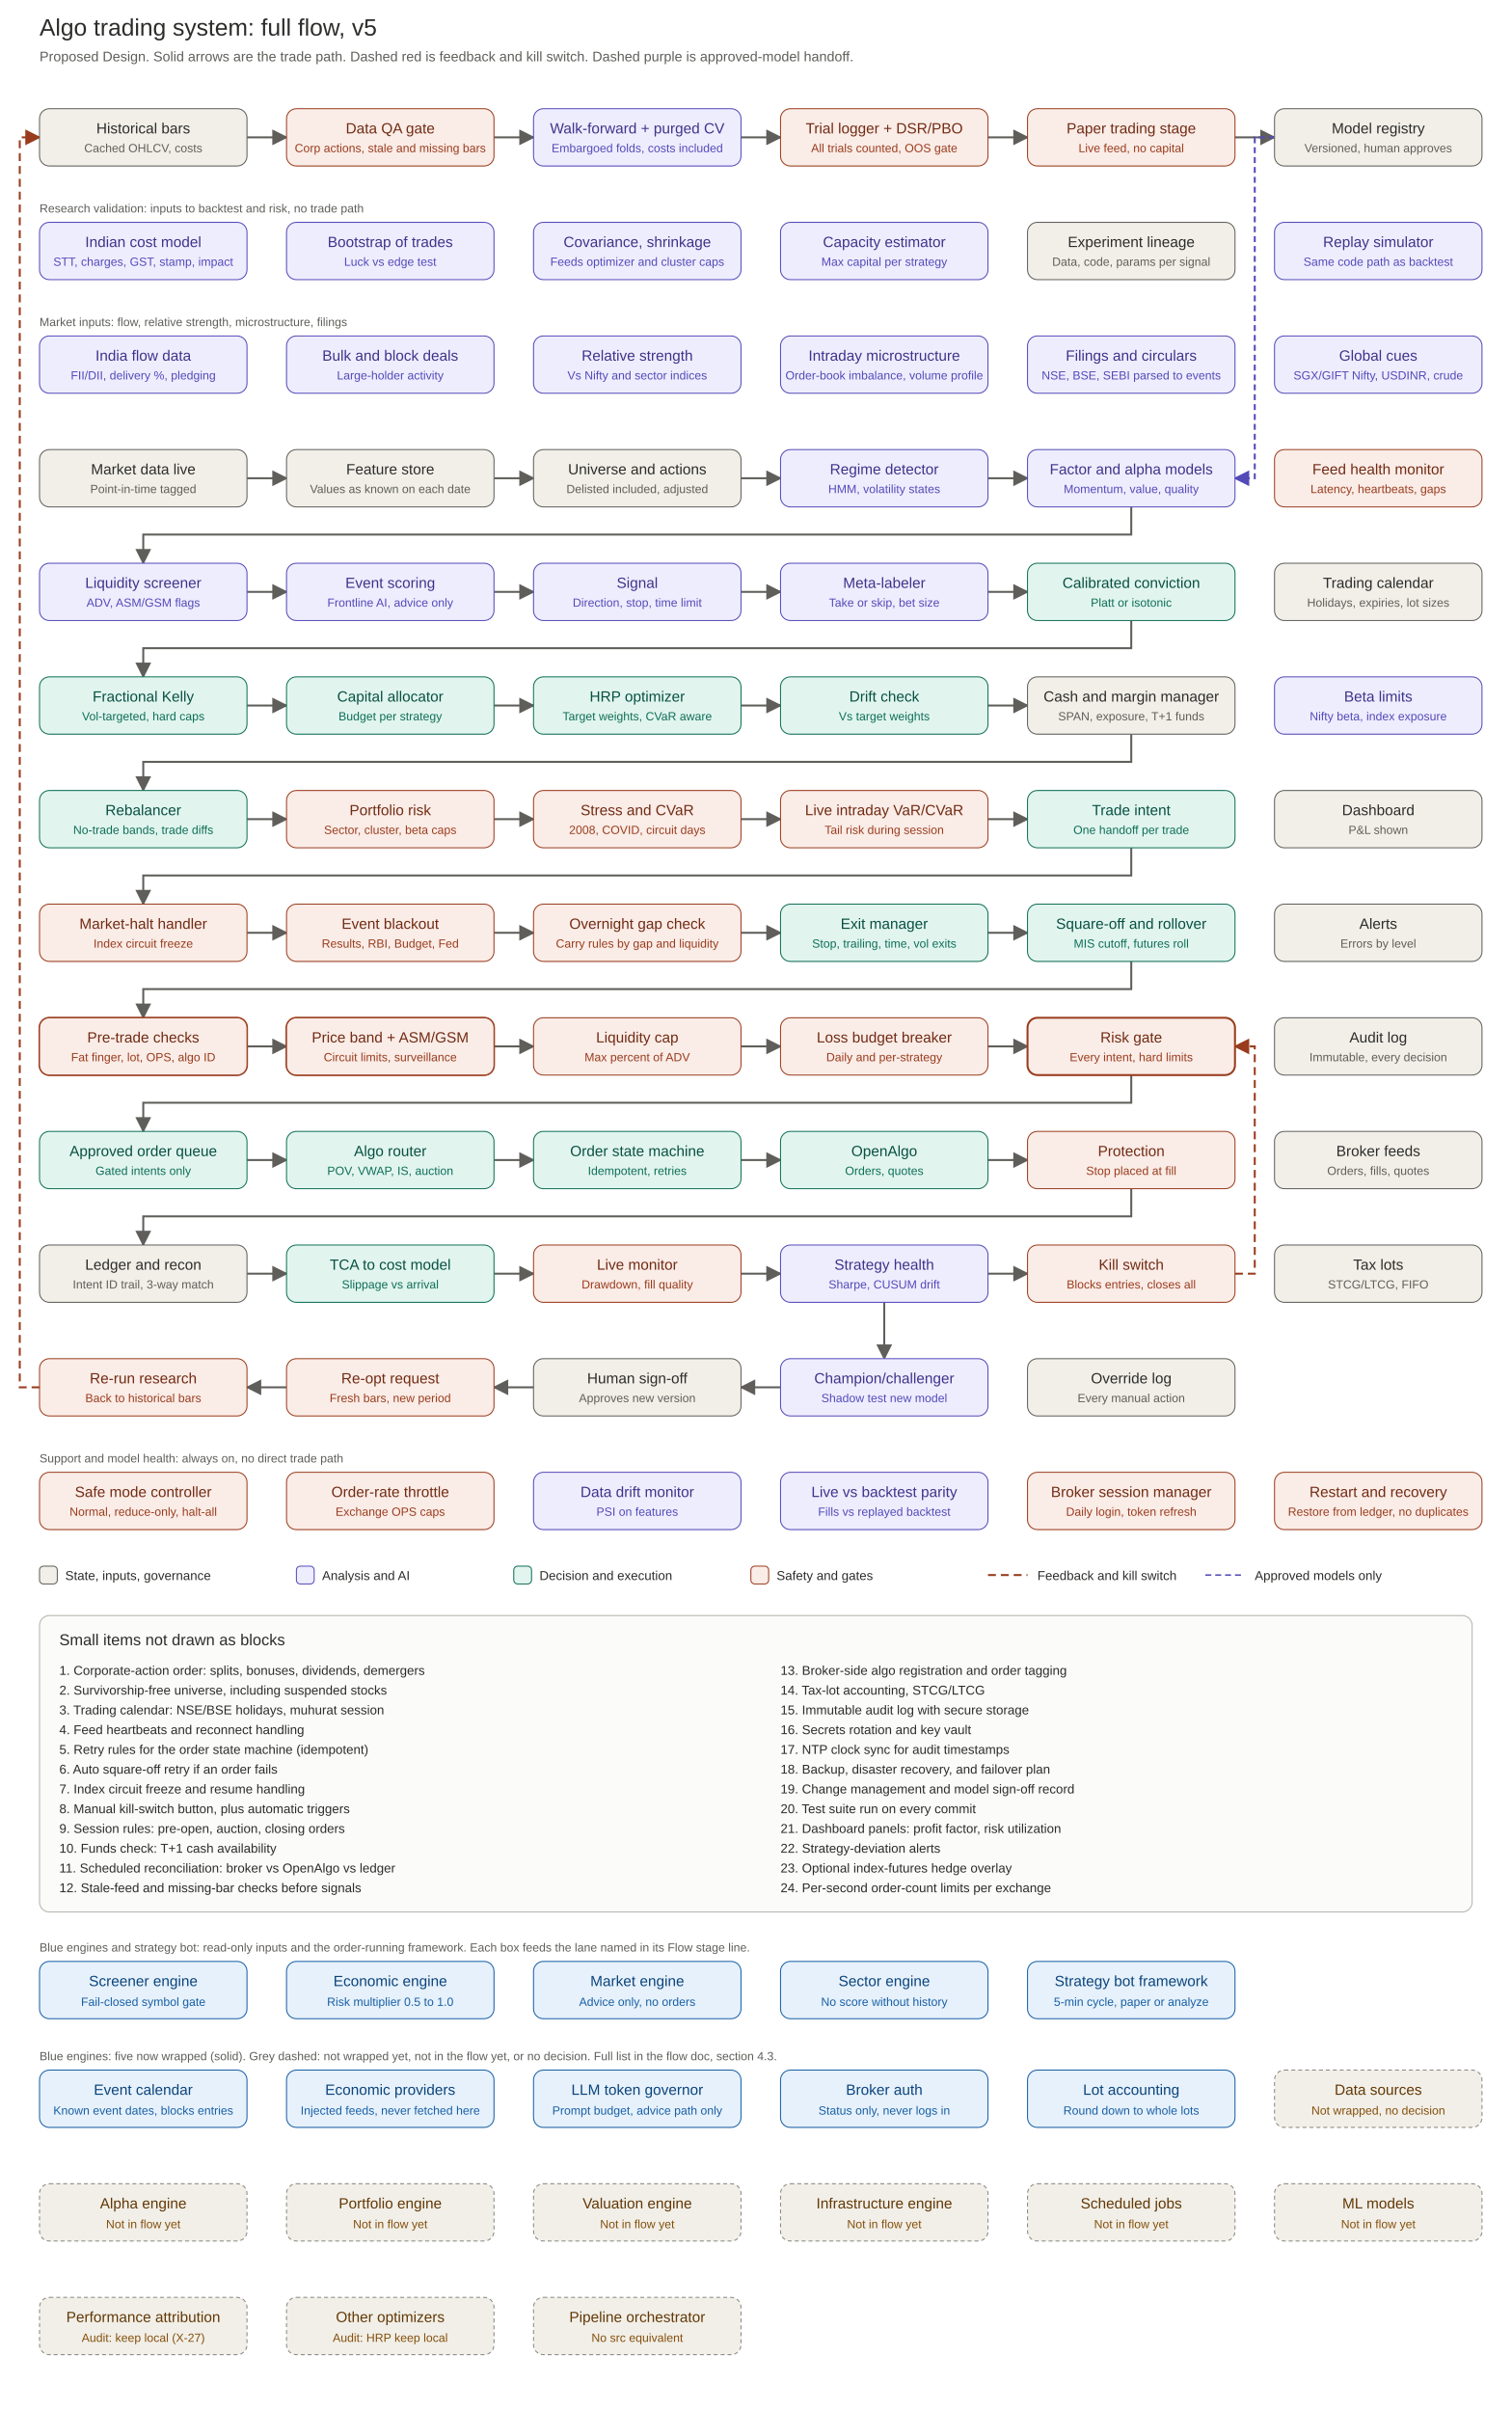
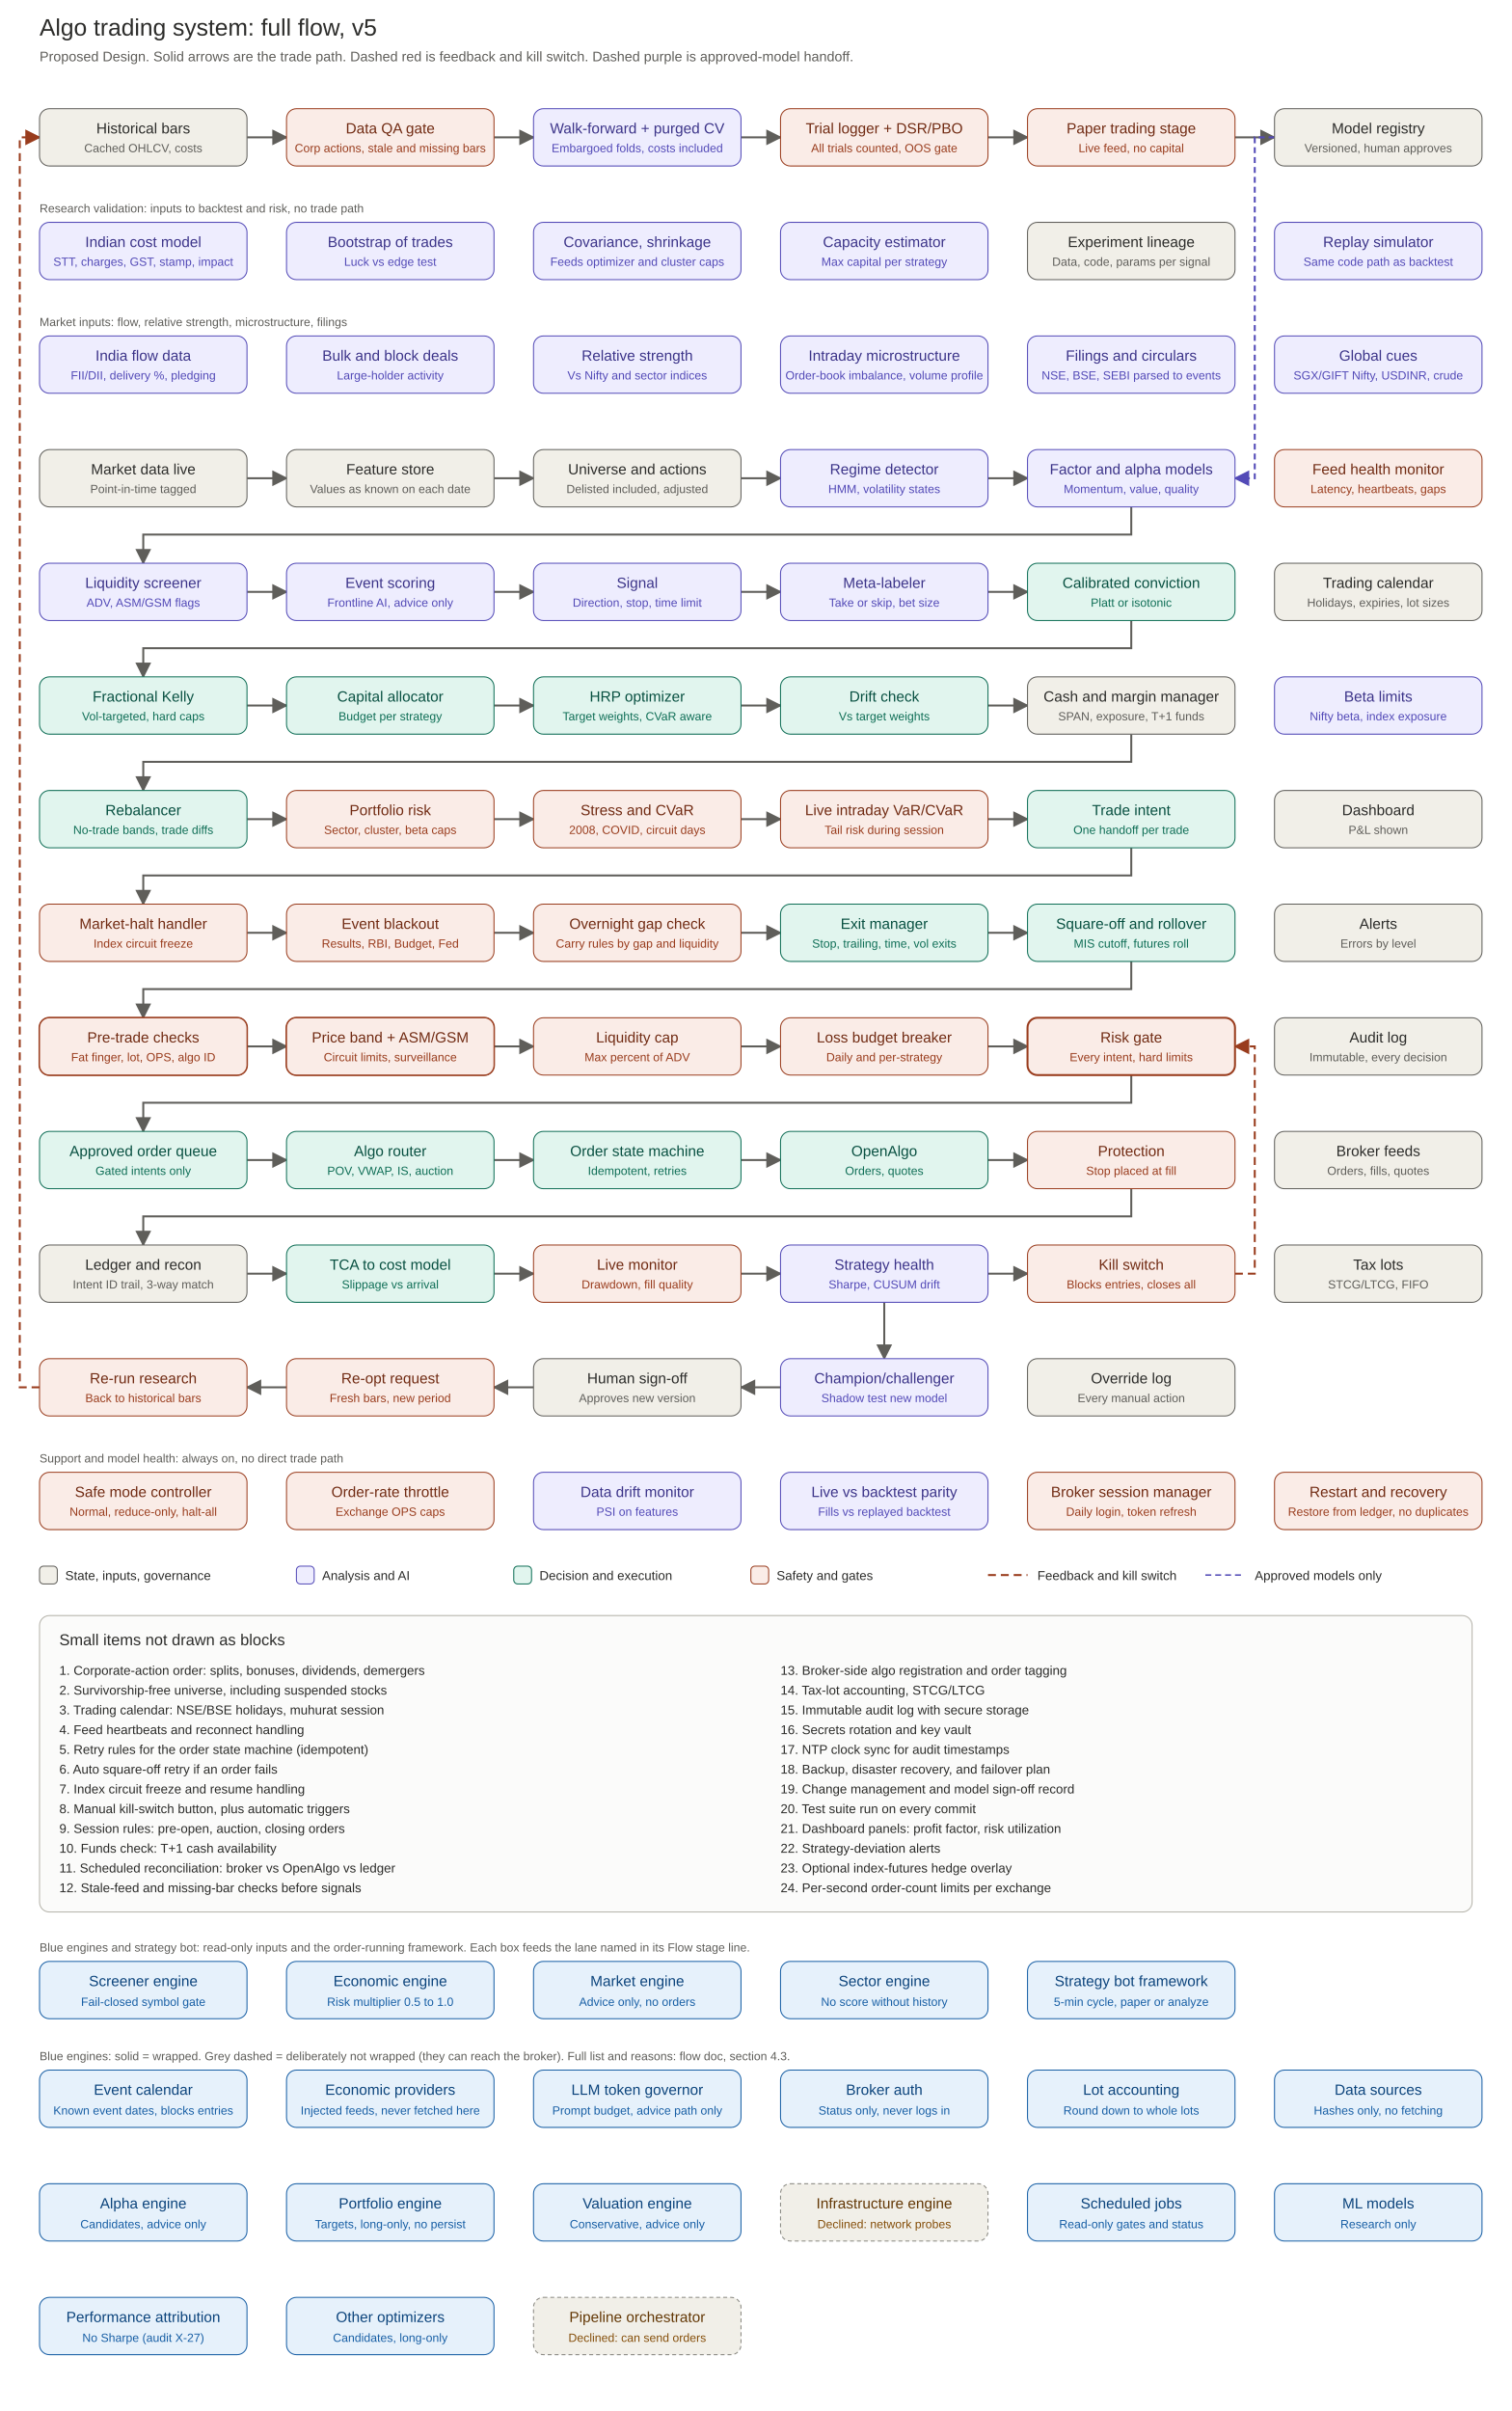
<svg xmlns="http://www.w3.org/2000/svg" viewBox="0 0 1530 2440" font-family="Arial, Helvetica, sans-serif">
  <defs>
    <marker id="arr" viewBox="0 0 10 10" refX="9" refY="5" markerWidth="8" markerHeight="8" orient="auto-start-reverse">
      <path d="M0,0 L10,5 L0,10 z" fill="#5f5e5a" />
    </marker>
    <marker id="arrRed" viewBox="0 0 10 10" refX="9" refY="5" markerWidth="8" markerHeight="8" orient="auto-start-reverse">
      <path d="M0,0 L10,5 L0,10 z" fill="#993c1d" />
    </marker>
    <marker id="arrPurple" viewBox="0 0 10 10" refX="9" refY="5" markerWidth="8" markerHeight="8" orient="auto-start-reverse">
      <path d="M0,0 L10,5 L0,10 z" fill="#534ab7" />
    </marker>
  </defs>
  <text x="40" y="36" font-size="24" fill="#2c2c2a">Algo trading system: full flow, v5</text>
  <text x="40" y="62" font-size="14" fill="#5f5e5a">Proposed Design. Solid arrows are the trade path. Dashed red is feedback and kill switch. Dashed purple is approved-model handoff.</text>
  <text x="40" y="215" font-size="12" fill="#5f5e5a">Research validation: inputs to backtest and risk, no trade path</text>
  <text x="40" y="330" font-size="12" fill="#5f5e5a">Market inputs: flow, relative strength, microstructure, filings</text>
  <text x="40" y="1480" font-size="12" fill="#5f5e5a">Support and model health: always on, no direct trade path</text>
  <path d="M250 139 H290" fill="none" stroke="#5f5e5a" stroke-width="2" marker-end="url(#arr)" />
  <path d="M500 139 H540" fill="none" stroke="#5f5e5a" stroke-width="2" marker-end="url(#arr)" />
  <path d="M750 139 H790" fill="none" stroke="#5f5e5a" stroke-width="2" marker-end="url(#arr)" />
  <path d="M1000 139 H1040" fill="none" stroke="#5f5e5a" stroke-width="2" marker-end="url(#arr)" />
  <path d="M250 484 H290" fill="none" stroke="#5f5e5a" stroke-width="2" marker-end="url(#arr)" />
  <path d="M500 484 H540" fill="none" stroke="#5f5e5a" stroke-width="2" marker-end="url(#arr)" />
  <path d="M750 484 H790" fill="none" stroke="#5f5e5a" stroke-width="2" marker-end="url(#arr)" />
  <path d="M1000 484 H1040" fill="none" stroke="#5f5e5a" stroke-width="2" marker-end="url(#arr)" />
  <path d="M250 599 H290" fill="none" stroke="#5f5e5a" stroke-width="2" marker-end="url(#arr)" />
  <path d="M500 599 H540" fill="none" stroke="#5f5e5a" stroke-width="2" marker-end="url(#arr)" />
  <path d="M750 599 H790" fill="none" stroke="#5f5e5a" stroke-width="2" marker-end="url(#arr)" />
  <path d="M1000 599 H1040" fill="none" stroke="#5f5e5a" stroke-width="2" marker-end="url(#arr)" />
  <path d="M250 714 H290" fill="none" stroke="#5f5e5a" stroke-width="2" marker-end="url(#arr)" />
  <path d="M500 714 H540" fill="none" stroke="#5f5e5a" stroke-width="2" marker-end="url(#arr)" />
  <path d="M750 714 H790" fill="none" stroke="#5f5e5a" stroke-width="2" marker-end="url(#arr)" />
  <path d="M1000 714 H1040" fill="none" stroke="#5f5e5a" stroke-width="2" marker-end="url(#arr)" />
  <path d="M250 829 H290" fill="none" stroke="#5f5e5a" stroke-width="2" marker-end="url(#arr)" />
  <path d="M500 829 H540" fill="none" stroke="#5f5e5a" stroke-width="2" marker-end="url(#arr)" />
  <path d="M750 829 H790" fill="none" stroke="#5f5e5a" stroke-width="2" marker-end="url(#arr)" />
  <path d="M1000 829 H1040" fill="none" stroke="#5f5e5a" stroke-width="2" marker-end="url(#arr)" />
  <path d="M250 944 H290" fill="none" stroke="#5f5e5a" stroke-width="2" marker-end="url(#arr)" />
  <path d="M500 944 H540" fill="none" stroke="#5f5e5a" stroke-width="2" marker-end="url(#arr)" />
  <path d="M750 944 H790" fill="none" stroke="#5f5e5a" stroke-width="2" marker-end="url(#arr)" />
  <path d="M1000 944 H1040" fill="none" stroke="#5f5e5a" stroke-width="2" marker-end="url(#arr)" />
  <path d="M250 1059 H290" fill="none" stroke="#5f5e5a" stroke-width="2" marker-end="url(#arr)" />
  <path d="M500 1059 H540" fill="none" stroke="#5f5e5a" stroke-width="2" marker-end="url(#arr)" />
  <path d="M750 1059 H790" fill="none" stroke="#5f5e5a" stroke-width="2" marker-end="url(#arr)" />
  <path d="M1000 1059 H1040" fill="none" stroke="#5f5e5a" stroke-width="2" marker-end="url(#arr)" />
  <path d="M250 1174 H290" fill="none" stroke="#5f5e5a" stroke-width="2" marker-end="url(#arr)" />
  <path d="M500 1174 H540" fill="none" stroke="#5f5e5a" stroke-width="2" marker-end="url(#arr)" />
  <path d="M750 1174 H790" fill="none" stroke="#5f5e5a" stroke-width="2" marker-end="url(#arr)" />
  <path d="M1000 1174 H1040" fill="none" stroke="#5f5e5a" stroke-width="2" marker-end="url(#arr)" />
  <path d="M250 1289 H290" fill="none" stroke="#5f5e5a" stroke-width="2" marker-end="url(#arr)" />
  <path d="M500 1289 H540" fill="none" stroke="#5f5e5a" stroke-width="2" marker-end="url(#arr)" />
  <path d="M750 1289 H790" fill="none" stroke="#5f5e5a" stroke-width="2" marker-end="url(#arr)" />
  <path d="M1000 1289 H1040" fill="none" stroke="#5f5e5a" stroke-width="2" marker-end="url(#arr)" />
  <path d="M290 1404 H250" fill="none" stroke="#5f5e5a" stroke-width="2" marker-end="url(#arr)" />
  <path d="M540 1404 H500" fill="none" stroke="#5f5e5a" stroke-width="2" marker-end="url(#arr)" />
  <path d="M790 1404 H750" fill="none" stroke="#5f5e5a" stroke-width="2" marker-end="url(#arr)" />
  <path d="M1145 513 V541 H145 V570" fill="none" stroke="#5f5e5a" stroke-width="2" marker-end="url(#arr)" />
  <path d="M1145 628 V656 H145 V685" fill="none" stroke="#5f5e5a" stroke-width="2" marker-end="url(#arr)" />
  <path d="M1145 743 V771 H145 V800" fill="none" stroke="#5f5e5a" stroke-width="2" marker-end="url(#arr)" />
  <path d="M1145 858 V886 H145 V915" fill="none" stroke="#5f5e5a" stroke-width="2" marker-end="url(#arr)" />
  <path d="M1145 973 V1001 H145 V1030" fill="none" stroke="#5f5e5a" stroke-width="2" marker-end="url(#arr)" />
  <path d="M1145 1088 V1116 H145 V1145" fill="none" stroke="#5f5e5a" stroke-width="2" marker-end="url(#arr)" />
  <path d="M1145 1203 V1231 H145 V1260" fill="none" stroke="#5f5e5a" stroke-width="2" marker-end="url(#arr)" />
  <path d="M1250 139 H1290" fill="none" stroke="#5f5e5a" stroke-width="2" marker-end="url(#arr)" />
  <path d="M1290 139 H1270 V484 H1250" fill="none" stroke="#534ab7" stroke-width="2" stroke-dasharray="6 4" marker-end="url(#arrPurple)" />
  <path d="M895 1318 V1375" fill="none" stroke="#5f5e5a" stroke-width="2" marker-end="url(#arr)" />
  <path d="M1250 1289 H1270 V1059 H1250" fill="none" stroke="#993c1d" stroke-width="2" stroke-dasharray="8 5" marker-end="url(#arrRed)" />
  <path d="M40 1404 H20 V139 H40" fill="none" stroke="#993c1d" stroke-width="2" stroke-dasharray="8 5" marker-end="url(#arrRed)" />
  <rect x="40" y="110" width="210" height="58" rx="10" fill="#f1efe8" stroke="#5f5e5a" stroke-width="1" />
  <text x="145" y="135" text-anchor="middle" font-size="15" fill="#2c2c2a">Historical bars</text>
  <text x="145" y="154" text-anchor="middle" font-size="12" fill="#5f5e5a">Cached OHLCV, costs</text>
  <rect x="290" y="110" width="210" height="58" rx="10" fill="#faece7" stroke="#993c1d" stroke-width="1" />
  <text x="395" y="135" text-anchor="middle" font-size="15" fill="#712b13">Data QA gate</text>
  <text x="395" y="154" text-anchor="middle" font-size="12" fill="#993c1d">Corp actions, stale and missing bars</text>
  <rect x="540" y="110" width="210" height="58" rx="10" fill="#eeedfe" stroke="#534ab7" stroke-width="1" />
  <text x="645" y="135" text-anchor="middle" font-size="15" fill="#3c3489">Walk-forward + purged CV</text>
  <text x="645" y="154" text-anchor="middle" font-size="12" fill="#534ab7">Embargoed folds, costs included</text>
  <rect x="790" y="110" width="210" height="58" rx="10" fill="#faece7" stroke="#993c1d" stroke-width="1" />
  <text x="895" y="135" text-anchor="middle" font-size="15" fill="#712b13">Trial logger + DSR/PBO</text>
  <text x="895" y="154" text-anchor="middle" font-size="12" fill="#993c1d">All trials counted, OOS gate</text>
  <rect x="1040" y="110" width="210" height="58" rx="10" fill="#faece7" stroke="#993c1d" stroke-width="1" />
  <text x="1145" y="135" text-anchor="middle" font-size="15" fill="#712b13">Paper trading stage</text>
  <text x="1145" y="154" text-anchor="middle" font-size="12" fill="#993c1d">Live feed, no capital</text>
  <rect x="40" y="225" width="210" height="58" rx="10" fill="#eeedfe" stroke="#534ab7" stroke-width="1" />
  <text x="145" y="250" text-anchor="middle" font-size="15" fill="#3c3489">Indian cost model</text>
  <text x="145" y="269" text-anchor="middle" font-size="12" fill="#534ab7">STT, charges, GST, stamp, impact</text>
  <rect x="290" y="225" width="210" height="58" rx="10" fill="#eeedfe" stroke="#534ab7" stroke-width="1" />
  <text x="395" y="250" text-anchor="middle" font-size="15" fill="#3c3489">Bootstrap of trades</text>
  <text x="395" y="269" text-anchor="middle" font-size="12" fill="#534ab7">Luck vs edge test</text>
  <rect x="540" y="225" width="210" height="58" rx="10" fill="#eeedfe" stroke="#534ab7" stroke-width="1" />
  <text x="645" y="250" text-anchor="middle" font-size="15" fill="#3c3489">Covariance, shrinkage</text>
  <text x="645" y="269" text-anchor="middle" font-size="12" fill="#534ab7">Feeds optimizer and cluster caps</text>
  <rect x="790" y="225" width="210" height="58" rx="10" fill="#eeedfe" stroke="#534ab7" stroke-width="1" />
  <text x="895" y="250" text-anchor="middle" font-size="15" fill="#3c3489">Capacity estimator</text>
  <text x="895" y="269" text-anchor="middle" font-size="12" fill="#534ab7">Max capital per strategy</text>
  <rect x="1040" y="225" width="210" height="58" rx="10" fill="#f1efe8" stroke="#5f5e5a" stroke-width="1" />
  <text x="1145" y="250" text-anchor="middle" font-size="15" fill="#2c2c2a">Experiment lineage</text>
  <text x="1145" y="269" text-anchor="middle" font-size="12" fill="#5f5e5a">Data, code, params per signal</text>
  <rect x="40" y="340" width="210" height="58" rx="10" fill="#eeedfe" stroke="#534ab7" stroke-width="1" />
  <text x="145" y="365" text-anchor="middle" font-size="15" fill="#3c3489">India flow data</text>
  <text x="145" y="384" text-anchor="middle" font-size="12" fill="#534ab7">FII/DII, delivery %, pledging</text>
  <rect x="290" y="340" width="210" height="58" rx="10" fill="#eeedfe" stroke="#534ab7" stroke-width="1" />
  <text x="395" y="365" text-anchor="middle" font-size="15" fill="#3c3489">Bulk and block deals</text>
  <text x="395" y="384" text-anchor="middle" font-size="12" fill="#534ab7">Large-holder activity</text>
  <rect x="540" y="340" width="210" height="58" rx="10" fill="#eeedfe" stroke="#534ab7" stroke-width="1" />
  <text x="645" y="365" text-anchor="middle" font-size="15" fill="#3c3489">Relative strength</text>
  <text x="645" y="384" text-anchor="middle" font-size="12" fill="#534ab7">Vs Nifty and sector indices</text>
  <rect x="790" y="340" width="210" height="58" rx="10" fill="#eeedfe" stroke="#534ab7" stroke-width="1" />
  <text x="895" y="365" text-anchor="middle" font-size="15" fill="#3c3489">Intraday microstructure</text>
  <text x="895" y="384" text-anchor="middle" font-size="12" fill="#534ab7">Order-book imbalance, volume profile</text>
  <rect x="1040" y="340" width="210" height="58" rx="10" fill="#eeedfe" stroke="#534ab7" stroke-width="1" />
  <text x="1145" y="365" text-anchor="middle" font-size="15" fill="#3c3489">Filings and circulars</text>
  <text x="1145" y="384" text-anchor="middle" font-size="12" fill="#534ab7">NSE, BSE, SEBI parsed to events</text>
  <rect x="40" y="455" width="210" height="58" rx="10" fill="#f1efe8" stroke="#5f5e5a" stroke-width="1" />
  <text x="145" y="480" text-anchor="middle" font-size="15" fill="#2c2c2a">Market data live</text>
  <text x="145" y="499" text-anchor="middle" font-size="12" fill="#5f5e5a">Point-in-time tagged</text>
  <rect x="290" y="455" width="210" height="58" rx="10" fill="#f1efe8" stroke="#5f5e5a" stroke-width="1" />
  <text x="395" y="480" text-anchor="middle" font-size="15" fill="#2c2c2a">Feature store</text>
  <text x="395" y="499" text-anchor="middle" font-size="12" fill="#5f5e5a">Values as known on each date</text>
  <rect x="540" y="455" width="210" height="58" rx="10" fill="#f1efe8" stroke="#5f5e5a" stroke-width="1" />
  <text x="645" y="480" text-anchor="middle" font-size="15" fill="#2c2c2a">Universe and actions</text>
  <text x="645" y="499" text-anchor="middle" font-size="12" fill="#5f5e5a">Delisted included, adjusted</text>
  <rect x="790" y="455" width="210" height="58" rx="10" fill="#eeedfe" stroke="#534ab7" stroke-width="1" />
  <text x="895" y="480" text-anchor="middle" font-size="15" fill="#3c3489">Regime detector</text>
  <text x="895" y="499" text-anchor="middle" font-size="12" fill="#534ab7">HMM, volatility states</text>
  <rect x="1040" y="455" width="210" height="58" rx="10" fill="#eeedfe" stroke="#534ab7" stroke-width="1" />
  <text x="1145" y="480" text-anchor="middle" font-size="15" fill="#3c3489">Factor and alpha models</text>
  <text x="1145" y="499" text-anchor="middle" font-size="12" fill="#534ab7">Momentum, value, quality</text>
  <rect x="40" y="570" width="210" height="58" rx="10" fill="#eeedfe" stroke="#534ab7" stroke-width="1" />
  <text x="145" y="595" text-anchor="middle" font-size="15" fill="#3c3489">Liquidity screener</text>
  <text x="145" y="614" text-anchor="middle" font-size="12" fill="#534ab7">ADV, ASM/GSM flags</text>
  <rect x="290" y="570" width="210" height="58" rx="10" fill="#eeedfe" stroke="#534ab7" stroke-width="1" />
  <text x="395" y="595" text-anchor="middle" font-size="15" fill="#3c3489">Event scoring</text>
  <text x="395" y="614" text-anchor="middle" font-size="12" fill="#534ab7">Frontline AI, advice only</text>
  <rect x="540" y="570" width="210" height="58" rx="10" fill="#eeedfe" stroke="#534ab7" stroke-width="1" />
  <text x="645" y="595" text-anchor="middle" font-size="15" fill="#3c3489">Signal</text>
  <text x="645" y="614" text-anchor="middle" font-size="12" fill="#534ab7">Direction, stop, time limit</text>
  <rect x="790" y="570" width="210" height="58" rx="10" fill="#eeedfe" stroke="#534ab7" stroke-width="1" />
  <text x="895" y="595" text-anchor="middle" font-size="15" fill="#3c3489">Meta-labeler</text>
  <text x="895" y="614" text-anchor="middle" font-size="12" fill="#534ab7">Take or skip, bet size</text>
  <rect x="1040" y="570" width="210" height="58" rx="10" fill="#e1f5ee" stroke="#0f6e56" stroke-width="1" />
  <text x="1145" y="595" text-anchor="middle" font-size="15" fill="#085041">Calibrated conviction</text>
  <text x="1145" y="614" text-anchor="middle" font-size="12" fill="#0f6e56">Platt or isotonic</text>
  <rect x="40" y="685" width="210" height="58" rx="10" fill="#e1f5ee" stroke="#0f6e56" stroke-width="1" />
  <text x="145" y="710" text-anchor="middle" font-size="15" fill="#085041">Fractional Kelly</text>
  <text x="145" y="729" text-anchor="middle" font-size="12" fill="#0f6e56">Vol-targeted, hard caps</text>
  <rect x="290" y="685" width="210" height="58" rx="10" fill="#e1f5ee" stroke="#0f6e56" stroke-width="1" />
  <text x="395" y="710" text-anchor="middle" font-size="15" fill="#085041">Capital allocator</text>
  <text x="395" y="729" text-anchor="middle" font-size="12" fill="#0f6e56">Budget per strategy</text>
  <rect x="540" y="685" width="210" height="58" rx="10" fill="#e1f5ee" stroke="#0f6e56" stroke-width="1" />
  <text x="645" y="710" text-anchor="middle" font-size="15" fill="#085041">HRP optimizer</text>
  <text x="645" y="729" text-anchor="middle" font-size="12" fill="#0f6e56">Target weights, CVaR aware</text>
  <rect x="790" y="685" width="210" height="58" rx="10" fill="#e1f5ee" stroke="#0f6e56" stroke-width="1" />
  <text x="895" y="710" text-anchor="middle" font-size="15" fill="#085041">Drift check</text>
  <text x="895" y="729" text-anchor="middle" font-size="12" fill="#0f6e56">Vs target weights</text>
  <rect x="1040" y="685" width="210" height="58" rx="10" fill="#f1efe8" stroke="#5f5e5a" stroke-width="1" />
  <text x="1145" y="710" text-anchor="middle" font-size="15" fill="#2c2c2a">Cash and margin manager</text>
  <text x="1145" y="729" text-anchor="middle" font-size="12" fill="#5f5e5a">SPAN, exposure, T+1 funds</text>
  <rect x="40" y="800" width="210" height="58" rx="10" fill="#e1f5ee" stroke="#0f6e56" stroke-width="1" />
  <text x="145" y="825" text-anchor="middle" font-size="15" fill="#085041">Rebalancer</text>
  <text x="145" y="844" text-anchor="middle" font-size="12" fill="#0f6e56">No-trade bands, trade diffs</text>
  <rect x="290" y="800" width="210" height="58" rx="10" fill="#faece7" stroke="#993c1d" stroke-width="1" />
  <text x="395" y="825" text-anchor="middle" font-size="15" fill="#712b13">Portfolio risk</text>
  <text x="395" y="844" text-anchor="middle" font-size="12" fill="#993c1d">Sector, cluster, beta caps</text>
  <rect x="540" y="800" width="210" height="58" rx="10" fill="#faece7" stroke="#993c1d" stroke-width="1" />
  <text x="645" y="825" text-anchor="middle" font-size="15" fill="#712b13">Stress and CVaR</text>
  <text x="645" y="844" text-anchor="middle" font-size="12" fill="#993c1d">2008, COVID, circuit days</text>
  <rect x="790" y="800" width="210" height="58" rx="10" fill="#faece7" stroke="#993c1d" stroke-width="1" />
  <text x="895" y="825" text-anchor="middle" font-size="15" fill="#712b13">Live intraday VaR/CVaR</text>
  <text x="895" y="844" text-anchor="middle" font-size="12" fill="#993c1d">Tail risk during session</text>
  <rect x="1040" y="800" width="210" height="58" rx="10" fill="#e1f5ee" stroke="#0f6e56" stroke-width="1" />
  <text x="1145" y="825" text-anchor="middle" font-size="15" fill="#085041">Trade intent</text>
  <text x="1145" y="844" text-anchor="middle" font-size="12" fill="#0f6e56">One handoff per trade</text>
  <rect x="40" y="915" width="210" height="58" rx="10" fill="#faece7" stroke="#993c1d" stroke-width="1" />
  <text x="145" y="940" text-anchor="middle" font-size="15" fill="#712b13">Market-halt handler</text>
  <text x="145" y="959" text-anchor="middle" font-size="12" fill="#993c1d">Index circuit freeze</text>
  <rect x="290" y="915" width="210" height="58" rx="10" fill="#faece7" stroke="#993c1d" stroke-width="1" />
  <text x="395" y="940" text-anchor="middle" font-size="15" fill="#712b13">Event blackout</text>
  <text x="395" y="959" text-anchor="middle" font-size="12" fill="#993c1d">Results, RBI, Budget, Fed</text>
  <rect x="540" y="915" width="210" height="58" rx="10" fill="#faece7" stroke="#993c1d" stroke-width="1" />
  <text x="645" y="940" text-anchor="middle" font-size="15" fill="#712b13">Overnight gap check</text>
  <text x="645" y="959" text-anchor="middle" font-size="12" fill="#993c1d">Carry rules by gap and liquidity</text>
  <rect x="790" y="915" width="210" height="58" rx="10" fill="#e1f5ee" stroke="#0f6e56" stroke-width="1" />
  <text x="895" y="940" text-anchor="middle" font-size="15" fill="#085041">Exit manager</text>
  <text x="895" y="959" text-anchor="middle" font-size="12" fill="#0f6e56">Stop, trailing, time, vol exits</text>
  <rect x="1040" y="915" width="210" height="58" rx="10" fill="#e1f5ee" stroke="#0f6e56" stroke-width="1" />
  <text x="1145" y="940" text-anchor="middle" font-size="15" fill="#085041">Square-off and rollover</text>
  <text x="1145" y="959" text-anchor="middle" font-size="12" fill="#0f6e56">MIS cutoff, futures roll</text>
  <rect x="40" y="1030" width="210" height="58" rx="10" fill="#faece7" stroke="#993c1d" stroke-width="2" />
  <text x="145" y="1055" text-anchor="middle" font-size="15" fill="#712b13">Pre-gate safety</text>
  <text x="145" y="1074" text-anchor="middle" font-size="12" fill="#993c1d">Calendar, handoff, stress/VaR</text>
  <rect x="290" y="1030" width="210" height="58" rx="10" fill="#faece7" stroke="#993c1d" stroke-width="2" />
  <text x="395" y="1055" text-anchor="middle" font-size="15" fill="#712b13">Compliance gate</text>
  <text x="395" y="1074" text-anchor="middle" font-size="12" fill="#993c1d">Audit store, NTP clock</text>
  <rect x="40" y="1030" width="210" height="58" rx="10" fill="#faece7" stroke="#993c1d" stroke-width="1" />
  <text x="145" y="1055" text-anchor="middle" font-size="15" fill="#712b13">Pre-trade checks</text>
  <text x="145" y="1074" text-anchor="middle" font-size="12" fill="#993c1d">Fat finger, lot, OPS, algo ID</text>
  <rect x="290" y="1030" width="210" height="58" rx="10" fill="#faece7" stroke="#993c1d" stroke-width="1" />
  <text x="395" y="1055" text-anchor="middle" font-size="15" fill="#712b13">Price band + ASM/GSM</text>
  <text x="395" y="1074" text-anchor="middle" font-size="12" fill="#993c1d">Circuit limits, surveillance</text>
  <rect x="540" y="1030" width="210" height="58" rx="10" fill="#faece7" stroke="#993c1d" stroke-width="1" />
  <text x="645" y="1055" text-anchor="middle" font-size="15" fill="#712b13">Liquidity cap</text>
  <text x="645" y="1074" text-anchor="middle" font-size="12" fill="#993c1d">Max percent of ADV</text>
  <rect x="790" y="1030" width="210" height="58" rx="10" fill="#faece7" stroke="#993c1d" stroke-width="1" />
  <text x="895" y="1055" text-anchor="middle" font-size="15" fill="#712b13">Loss budget breaker</text>
  <text x="895" y="1074" text-anchor="middle" font-size="12" fill="#993c1d">Daily and per-strategy</text>
  <rect x="1040" y="1030" width="210" height="58" rx="10" fill="#faece7" stroke="#993c1d" stroke-width="2" />
  <text x="1145" y="1055" text-anchor="middle" font-size="15" fill="#712b13">Risk gate</text>
  <text x="1145" y="1074" text-anchor="middle" font-size="12" fill="#993c1d">Every intent, hard limits</text>
  <rect x="40" y="1145" width="210" height="58" rx="10" fill="#e1f5ee" stroke="#0f6e56" stroke-width="1" />
  <text x="145" y="1170" text-anchor="middle" font-size="15" fill="#085041">Approved order queue</text>
  <text x="145" y="1189" text-anchor="middle" font-size="12" fill="#0f6e56">Gated intents only</text>
  <rect x="290" y="1145" width="210" height="58" rx="10" fill="#e1f5ee" stroke="#0f6e56" stroke-width="1" />
  <text x="395" y="1170" text-anchor="middle" font-size="15" fill="#085041">Algo router</text>
  <text x="395" y="1189" text-anchor="middle" font-size="12" fill="#0f6e56">POV, VWAP, IS, auction</text>
  <rect x="540" y="1145" width="210" height="58" rx="10" fill="#e1f5ee" stroke="#0f6e56" stroke-width="1" />
  <text x="645" y="1170" text-anchor="middle" font-size="15" fill="#085041">Order state machine</text>
  <text x="645" y="1189" text-anchor="middle" font-size="12" fill="#0f6e56">Idempotent, retries</text>
  <rect x="790" y="1145" width="210" height="58" rx="10" fill="#e1f5ee" stroke="#0f6e56" stroke-width="1" />
  <text x="895" y="1170" text-anchor="middle" font-size="15" fill="#085041">OpenAlgo</text>
  <text x="895" y="1189" text-anchor="middle" font-size="12" fill="#0f6e56">Orders, quotes</text>
  <rect x="1040" y="1145" width="210" height="58" rx="10" fill="#faece7" stroke="#993c1d" stroke-width="1" />
  <text x="1145" y="1170" text-anchor="middle" font-size="15" fill="#712b13">Protection</text>
  <text x="1145" y="1189" text-anchor="middle" font-size="12" fill="#993c1d">Stop placed at fill</text>
  <rect x="40" y="1260" width="210" height="58" rx="10" fill="#f1efe8" stroke="#5f5e5a" stroke-width="1" />
  <text x="145" y="1285" text-anchor="middle" font-size="15" fill="#2c2c2a">Ledger and recon</text>
  <text x="145" y="1304" text-anchor="middle" font-size="12" fill="#5f5e5a">Intent ID trail, 3-way match</text>
  <rect x="290" y="1260" width="210" height="58" rx="10" fill="#e1f5ee" stroke="#0f6e56" stroke-width="1" />
  <text x="395" y="1285" text-anchor="middle" font-size="15" fill="#085041">TCA to cost model</text>
  <text x="395" y="1304" text-anchor="middle" font-size="12" fill="#0f6e56">Slippage vs arrival</text>
  <rect x="540" y="1260" width="210" height="58" rx="10" fill="#faece7" stroke="#993c1d" stroke-width="1" />
  <text x="645" y="1285" text-anchor="middle" font-size="15" fill="#712b13">Live monitor</text>
  <text x="645" y="1304" text-anchor="middle" font-size="12" fill="#993c1d">Drawdown, fill quality</text>
  <rect x="790" y="1260" width="210" height="58" rx="10" fill="#eeedfe" stroke="#534ab7" stroke-width="1" />
  <text x="895" y="1285" text-anchor="middle" font-size="15" fill="#3c3489">Strategy health</text>
  <text x="895" y="1304" text-anchor="middle" font-size="12" fill="#534ab7">Sharpe, CUSUM drift</text>
  <rect x="1040" y="1260" width="210" height="58" rx="10" fill="#faece7" stroke="#993c1d" stroke-width="1" />
  <text x="1145" y="1285" text-anchor="middle" font-size="15" fill="#712b13">Kill switch</text>
  <text x="1145" y="1304" text-anchor="middle" font-size="12" fill="#993c1d">Blocks entries, closes all</text>
  <rect x="40" y="1375" width="210" height="58" rx="10" fill="#faece7" stroke="#993c1d" stroke-width="1" />
  <text x="145" y="1400" text-anchor="middle" font-size="15" fill="#712b13">Re-run research</text>
  <text x="145" y="1419" text-anchor="middle" font-size="12" fill="#993c1d">Back to historical bars</text>
  <rect x="290" y="1375" width="210" height="58" rx="10" fill="#faece7" stroke="#993c1d" stroke-width="1" />
  <text x="395" y="1400" text-anchor="middle" font-size="15" fill="#712b13">Re-opt request</text>
  <text x="395" y="1419" text-anchor="middle" font-size="12" fill="#993c1d">Fresh bars, new period</text>
  <rect x="540" y="1375" width="210" height="58" rx="10" fill="#f1efe8" stroke="#5f5e5a" stroke-width="1" />
  <text x="645" y="1400" text-anchor="middle" font-size="15" fill="#2c2c2a">Human sign-off</text>
  <text x="645" y="1419" text-anchor="middle" font-size="12" fill="#5f5e5a">Approves new version</text>
  <rect x="790" y="1375" width="210" height="58" rx="10" fill="#eeedfe" stroke="#534ab7" stroke-width="1" />
  <text x="895" y="1400" text-anchor="middle" font-size="15" fill="#3c3489">Champion/challenger</text>
  <text x="895" y="1419" text-anchor="middle" font-size="12" fill="#534ab7">Shadow test new model</text>
  <rect x="1040" y="1375" width="210" height="58" rx="10" fill="#f1efe8" stroke="#5f5e5a" stroke-width="1" />
  <text x="1145" y="1400" text-anchor="middle" font-size="15" fill="#2c2c2a">Override log</text>
  <text x="1145" y="1419" text-anchor="middle" font-size="12" fill="#5f5e5a">Every manual action</text>
  <rect x="40" y="1490" width="210" height="58" rx="10" fill="#faece7" stroke="#993c1d" stroke-width="1" />
  <text x="145" y="1515" text-anchor="middle" font-size="15" fill="#712b13">Safe mode controller</text>
  <text x="145" y="1534" text-anchor="middle" font-size="12" fill="#993c1d">Normal, reduce-only, halt-all</text>
  <rect x="290" y="1490" width="210" height="58" rx="10" fill="#faece7" stroke="#993c1d" stroke-width="1" />
  <text x="395" y="1515" text-anchor="middle" font-size="15" fill="#712b13">Order-rate throttle</text>
  <text x="395" y="1534" text-anchor="middle" font-size="12" fill="#993c1d">Exchange OPS caps</text>
  <rect x="540" y="1490" width="210" height="58" rx="10" fill="#eeedfe" stroke="#534ab7" stroke-width="1" />
  <text x="645" y="1515" text-anchor="middle" font-size="15" fill="#3c3489">Data drift monitor</text>
  <text x="645" y="1534" text-anchor="middle" font-size="12" fill="#534ab7">PSI on features</text>
  <rect x="790" y="1490" width="210" height="58" rx="10" fill="#eeedfe" stroke="#534ab7" stroke-width="1" />
  <text x="895" y="1515" text-anchor="middle" font-size="15" fill="#3c3489">Live vs backtest parity</text>
  <text x="895" y="1534" text-anchor="middle" font-size="12" fill="#534ab7">Fills vs replayed backtest</text>
  <rect x="1040" y="1490" width="210" height="58" rx="10" fill="#faece7" stroke="#993c1d" stroke-width="1" />
  <text x="1145" y="1515" text-anchor="middle" font-size="15" fill="#712b13">Broker session manager</text>
  <text x="1145" y="1534" text-anchor="middle" font-size="12" fill="#993c1d">Daily login, token refresh</text>
  <rect x="1290" y="110" width="210" height="58" rx="10" fill="#f1efe8" stroke="#5f5e5a" stroke-width="1" />
  <text x="1395" y="135" text-anchor="middle" font-size="15" fill="#2c2c2a">Model registry</text>
  <text x="1395" y="154" text-anchor="middle" font-size="12" fill="#5f5e5a">Versioned, human approves</text>
  <rect x="1290" y="225" width="210" height="58" rx="10" fill="#eeedfe" stroke="#534ab7" stroke-width="1" />
  <text x="1395" y="250" text-anchor="middle" font-size="15" fill="#3c3489">Replay simulator</text>
  <text x="1395" y="269" text-anchor="middle" font-size="12" fill="#534ab7">Same code path as backtest</text>
  <rect x="1290" y="340" width="210" height="58" rx="10" fill="#eeedfe" stroke="#534ab7" stroke-width="1" />
  <text x="1395" y="365" text-anchor="middle" font-size="15" fill="#3c3489">Global cues</text>
  <text x="1395" y="384" text-anchor="middle" font-size="12" fill="#534ab7">SGX/GIFT Nifty, USDINR, crude</text>
  <rect x="1290" y="455" width="210" height="58" rx="10" fill="#faece7" stroke="#993c1d" stroke-width="1" />
  <text x="1395" y="480" text-anchor="middle" font-size="15" fill="#712b13">Feed health monitor</text>
  <text x="1395" y="499" text-anchor="middle" font-size="12" fill="#993c1d">Latency, heartbeats, gaps</text>
  <rect x="1290" y="570" width="210" height="58" rx="10" fill="#f1efe8" stroke="#5f5e5a" stroke-width="1" />
  <text x="1395" y="595" text-anchor="middle" font-size="15" fill="#2c2c2a">Trading calendar</text>
  <text x="1395" y="614" text-anchor="middle" font-size="12" fill="#5f5e5a">Holidays, expiries, lot sizes</text>
  <rect x="1290" y="685" width="210" height="58" rx="10" fill="#eeedfe" stroke="#534ab7" stroke-width="1" />
  <text x="1395" y="710" text-anchor="middle" font-size="15" fill="#3c3489">Beta limits</text>
  <text x="1395" y="729" text-anchor="middle" font-size="12" fill="#534ab7">Nifty beta, index exposure</text>
  <rect x="1290" y="800" width="210" height="58" rx="10" fill="#f1efe8" stroke="#5f5e5a" stroke-width="1" />
  <text x="1395" y="825" text-anchor="middle" font-size="15" fill="#2c2c2a">Dashboard</text>
  <text x="1395" y="844" text-anchor="middle" font-size="12" fill="#5f5e5a">P&amp;L shown</text>
  <rect x="1290" y="915" width="210" height="58" rx="10" fill="#f1efe8" stroke="#5f5e5a" stroke-width="1" />
  <text x="1395" y="940" text-anchor="middle" font-size="15" fill="#2c2c2a">Alerts</text>
  <text x="1395" y="959" text-anchor="middle" font-size="12" fill="#5f5e5a">Errors by level</text>
  <rect x="1290" y="1030" width="210" height="58" rx="10" fill="#f1efe8" stroke="#5f5e5a" stroke-width="1" />
  <text x="1395" y="1055" text-anchor="middle" font-size="15" fill="#2c2c2a">Audit log</text>
  <text x="1395" y="1074" text-anchor="middle" font-size="12" fill="#5f5e5a">Immutable, every decision</text>
  <rect x="1290" y="1145" width="210" height="58" rx="10" fill="#f1efe8" stroke="#5f5e5a" stroke-width="1" />
  <text x="1395" y="1170" text-anchor="middle" font-size="15" fill="#2c2c2a">Broker feeds</text>
  <text x="1395" y="1189" text-anchor="middle" font-size="12" fill="#5f5e5a">Orders, fills, quotes</text>
  <rect x="1290" y="1260" width="210" height="58" rx="10" fill="#f1efe8" stroke="#5f5e5a" stroke-width="1" />
  <text x="1395" y="1285" text-anchor="middle" font-size="15" fill="#2c2c2a">Tax lots</text>
  <text x="1395" y="1304" text-anchor="middle" font-size="12" fill="#5f5e5a">STCG/LTCG, FIFO</text>
  <rect x="1290" y="1490" width="210" height="58" rx="10" fill="#faece7" stroke="#993c1d" stroke-width="1" />
  <text x="1395" y="1515" text-anchor="middle" font-size="15" fill="#712b13">Restart and recovery</text>
  <text x="1395" y="1534" text-anchor="middle" font-size="12" fill="#993c1d">Restore from ledger, no duplicates</text>
  <rect x="40" y="1585" width="18" height="18" rx="4" fill="#f1efe8" stroke="#5f5e5a" />
  <text x="66" y="1599" font-size="13" fill="#2c2c2a">State, inputs, governance</text>
  <rect x="300" y="1585" width="18" height="18" rx="4" fill="#eeedfe" stroke="#534ab7" />
  <text x="326" y="1599" font-size="13" fill="#2c2c2a">Analysis and AI</text>
  <rect x="520" y="1585" width="18" height="18" rx="4" fill="#e1f5ee" stroke="#0f6e56" />
  <text x="546" y="1599" font-size="13" fill="#2c2c2a">Decision and execution</text>
  <rect x="760" y="1585" width="18" height="18" rx="4" fill="#faece7" stroke="#993c1d" />
  <text x="786" y="1599" font-size="13" fill="#2c2c2a">Safety and gates</text>
  <line x1="1000" y1="1594" x2="1040" y2="1594" stroke="#993c1d" stroke-width="2" stroke-dasharray="8 5" />
  <text x="1050" y="1599" font-size="13" fill="#2c2c2a">Feedback and kill switch</text>
  <line x1="1220" y1="1594" x2="1260" y2="1594" stroke="#534ab7" stroke-width="1.5" stroke-dasharray="6 4" />
  <text x="1270" y="1599" font-size="13" fill="#2c2c2a">Approved models only</text>
  <rect x="40" y="1635" width="1450" height="300" rx="10" fill="#fbfbfa" stroke="#b4b2a9" />
  <text x="60" y="1665" font-size="16" fill="#2c2c2a">Small items not drawn as blocks</text>
  <text x="60" y="1695" font-size="13" fill="#2c2c2a">1. Corporate-action order: splits, bonuses, dividends, demergers</text>
  <text x="60" y="1715" font-size="13" fill="#2c2c2a">2. Survivorship-free universe, including suspended stocks</text>
  <text x="60" y="1735" font-size="13" fill="#2c2c2a">3. Trading calendar: NSE/BSE holidays, muhurat session</text>
  <text x="60" y="1755" font-size="13" fill="#2c2c2a">4. Feed heartbeats and reconnect handling</text>
  <text x="60" y="1775" font-size="13" fill="#2c2c2a">5. Retry rules for the order state machine (idempotent)</text>
  <text x="60" y="1795" font-size="13" fill="#2c2c2a">6. Auto square-off retry if an order fails</text>
  <text x="60" y="1815" font-size="13" fill="#2c2c2a">7. Index circuit freeze and resume handling</text>
  <text x="60" y="1835" font-size="13" fill="#2c2c2a">8. Manual kill-switch button, plus automatic triggers</text>
  <text x="60" y="1855" font-size="13" fill="#2c2c2a">9. Session rules: pre-open, auction, closing orders</text>
  <text x="60" y="1875" font-size="13" fill="#2c2c2a">10. Funds check: T+1 cash availability</text>
  <text x="60" y="1895" font-size="13" fill="#2c2c2a">11. Scheduled reconciliation: broker vs OpenAlgo vs ledger</text>
  <text x="60" y="1915" font-size="13" fill="#2c2c2a">12. Stale-feed and missing-bar checks before signals</text>
  <text x="790" y="1695" font-size="13" fill="#2c2c2a">13. Broker-side algo registration and order tagging</text>
  <text x="790" y="1715" font-size="13" fill="#2c2c2a">14. Tax-lot accounting, STCG/LTCG</text>
  <text x="790" y="1735" font-size="13" fill="#2c2c2a">15. Immutable audit log with secure storage</text>
  <text x="790" y="1755" font-size="13" fill="#2c2c2a">16. Secrets rotation and key vault</text>
  <text x="790" y="1775" font-size="13" fill="#2c2c2a">17. NTP clock sync for audit timestamps</text>
  <text x="790" y="1795" font-size="13" fill="#2c2c2a">18. Backup, disaster recovery, and failover plan</text>
  <text x="790" y="1815" font-size="13" fill="#2c2c2a">19. Change management and model sign-off record</text>
  <text x="790" y="1835" font-size="13" fill="#2c2c2a">20. Test suite run on every commit</text>
  <text x="790" y="1855" font-size="13" fill="#2c2c2a">21. Dashboard panels: profit factor, risk utilization</text>
  <text x="790" y="1875" font-size="13" fill="#2c2c2a">22. Strategy-deviation alerts</text>
  <text x="790" y="1895" font-size="13" fill="#2c2c2a">23. Optional index-futures hedge overlay</text>
  <text x="790" y="1915" font-size="13" fill="#2c2c2a">24. Per-second order-count limits per exchange</text>
  <text x="40" y="1975" font-size="12" fill="#5f5e5a">Blue engines and strategy bot: read-only inputs and the order-running framework. Each box feeds the lane named in its Flow stage line.</text>
  <rect x="40" y="1985" width="210" height="58" rx="10" fill="#e6f1fb" stroke="#185fa5" stroke-width="1" />
  <text x="145" y="2010" text-anchor="middle" font-size="15" fill="#0c447c">Screener engine</text>
  <text x="145" y="2030" text-anchor="middle" font-size="12" fill="#185fa5">Fail-closed symbol gate</text>
  <rect x="290" y="1985" width="210" height="58" rx="10" fill="#e6f1fb" stroke="#185fa5" stroke-width="1" />
  <text x="395" y="2010" text-anchor="middle" font-size="15" fill="#0c447c">Economic engine</text>
  <text x="395" y="2030" text-anchor="middle" font-size="12" fill="#185fa5">Risk multiplier 0.5 to 1.0</text>
  <rect x="540" y="1985" width="210" height="58" rx="10" fill="#e6f1fb" stroke="#185fa5" stroke-width="1" />
  <text x="645" y="2010" text-anchor="middle" font-size="15" fill="#0c447c">Market engine</text>
  <text x="645" y="2030" text-anchor="middle" font-size="12" fill="#185fa5">Advice only, no orders</text>
  <rect x="790" y="1985" width="210" height="58" rx="10" fill="#e6f1fb" stroke="#185fa5" stroke-width="1" />
  <text x="895" y="2010" text-anchor="middle" font-size="15" fill="#0c447c">Sector engine</text>
  <text x="895" y="2030" text-anchor="middle" font-size="12" fill="#185fa5">No score without history</text>
  <rect x="1040" y="1985" width="210" height="58" rx="10" fill="#e6f1fb" stroke="#185fa5" stroke-width="1" />
  <text x="1145" y="2010" text-anchor="middle" font-size="15" fill="#0c447c">Strategy bot framework</text>
  <text x="1145" y="2030" text-anchor="middle" font-size="12" fill="#185fa5">5-min cycle, paper or analyze</text>
-   <text x="40" y="2085" font-size="12" fill="#5f5e5a">Blue engines: five now wrapped (solid). Grey dashed: not wrapped yet, not in the flow yet, or no decision. Full list in the flow doc, section 4.3.</text>
+   <text x="40" y="2085" font-size="12" fill="#5f5e5a">Blue engines: solid = wrapped. Grey dashed = deliberately not wrapped (they can reach the broker). Full list and reasons: flow doc, section 4.3.</text>
  <rect x="40" y="2095" width="210" height="58" rx="10" fill="#e6f1fb" stroke="#185fa5" stroke-width="1" />
  <text x="145" y="2120" text-anchor="middle" font-size="15" fill="#0c447c">Event calendar</text>
  <text x="145" y="2140" text-anchor="middle" font-size="12" fill="#185fa5">Known event dates, blocks entries</text>
  <rect x="290" y="2095" width="210" height="58" rx="10" fill="#e6f1fb" stroke="#185fa5" stroke-width="1" />
  <text x="395" y="2120" text-anchor="middle" font-size="15" fill="#0c447c">Economic providers</text>
  <text x="395" y="2140" text-anchor="middle" font-size="12" fill="#185fa5">Injected feeds, never fetched here</text>
  <rect x="540" y="2095" width="210" height="58" rx="10" fill="#e6f1fb" stroke="#185fa5" stroke-width="1" />
  <text x="645" y="2120" text-anchor="middle" font-size="15" fill="#0c447c">LLM token governor</text>
  <text x="645" y="2140" text-anchor="middle" font-size="12" fill="#185fa5">Prompt budget, advice path only</text>
  <rect x="790" y="2095" width="210" height="58" rx="10" fill="#e6f1fb" stroke="#185fa5" stroke-width="1" />
  <text x="895" y="2120" text-anchor="middle" font-size="15" fill="#0c447c">Broker auth</text>
  <text x="895" y="2140" text-anchor="middle" font-size="12" fill="#185fa5">Status only, never logs in</text>
  <rect x="1040" y="2095" width="210" height="58" rx="10" fill="#e6f1fb" stroke="#185fa5" stroke-width="1" />
  <text x="1145" y="2120" text-anchor="middle" font-size="15" fill="#0c447c">Lot accounting</text>
  <text x="1145" y="2140" text-anchor="middle" font-size="12" fill="#185fa5">Round down to whole lots</text>
-   <rect x="1290" y="2095" width="210" height="58" rx="10" fill="#f1efe8" stroke="#888780" stroke-width="1" stroke-dasharray="4 3" />
-   <text x="1395" y="2120" text-anchor="middle" font-size="15" fill="#633806">Data sources</text>
-   <text x="1395" y="2140" text-anchor="middle" font-size="12" fill="#854f0b">Not wrapped, no decision</text>
-   <rect x="40" y="2210" width="210" height="58" rx="10" fill="#f1efe8" stroke="#888780" stroke-width="1" stroke-dasharray="4 3" />
-   <text x="145" y="2235" text-anchor="middle" font-size="15" fill="#633806">Alpha engine</text>
-   <text x="145" y="2255" text-anchor="middle" font-size="12" fill="#854f0b">Not in flow yet</text>
-   <rect x="290" y="2210" width="210" height="58" rx="10" fill="#f1efe8" stroke="#888780" stroke-width="1" stroke-dasharray="4 3" />
-   <text x="395" y="2235" text-anchor="middle" font-size="15" fill="#633806">Portfolio engine</text>
-   <text x="395" y="2255" text-anchor="middle" font-size="12" fill="#854f0b">Not in flow yet</text>
-   <rect x="540" y="2210" width="210" height="58" rx="10" fill="#f1efe8" stroke="#888780" stroke-width="1" stroke-dasharray="4 3" />
-   <text x="645" y="2235" text-anchor="middle" font-size="15" fill="#633806">Valuation engine</text>
-   <text x="645" y="2255" text-anchor="middle" font-size="12" fill="#854f0b">Not in flow yet</text>
+   <rect x="1290" y="2095" width="210" height="58" rx="10" fill="#e6f1fb" stroke="#185fa5" stroke-width="1" />
+   <text x="1395" y="2120" text-anchor="middle" font-size="15" fill="#0c447c">Data sources</text>
+   <text x="1395" y="2140" text-anchor="middle" font-size="12" fill="#185fa5">Hashes only, no fetching</text>
+   <rect x="40" y="2210" width="210" height="58" rx="10" fill="#e6f1fb" stroke="#185fa5" stroke-width="1" />
+   <text x="145" y="2235" text-anchor="middle" font-size="15" fill="#0c447c">Alpha engine</text>
+   <text x="145" y="2255" text-anchor="middle" font-size="12" fill="#185fa5">Candidates, advice only</text>
+   <rect x="290" y="2210" width="210" height="58" rx="10" fill="#e6f1fb" stroke="#185fa5" stroke-width="1" />
+   <text x="395" y="2235" text-anchor="middle" font-size="15" fill="#0c447c">Portfolio engine</text>
+   <text x="395" y="2255" text-anchor="middle" font-size="12" fill="#185fa5">Targets, long-only, no persist</text>
+   <rect x="540" y="2210" width="210" height="58" rx="10" fill="#e6f1fb" stroke="#185fa5" stroke-width="1" />
+   <text x="645" y="2235" text-anchor="middle" font-size="15" fill="#0c447c">Valuation engine</text>
+   <text x="645" y="2255" text-anchor="middle" font-size="12" fill="#185fa5">Conservative, advice only</text>
  <rect x="790" y="2210" width="210" height="58" rx="10" fill="#f1efe8" stroke="#888780" stroke-width="1" stroke-dasharray="4 3" />
  <text x="895" y="2235" text-anchor="middle" font-size="15" fill="#633806">Infrastructure engine</text>
-   <text x="895" y="2255" text-anchor="middle" font-size="12" fill="#854f0b">Not in flow yet</text>
-   <rect x="1040" y="2210" width="210" height="58" rx="10" fill="#f1efe8" stroke="#888780" stroke-width="1" stroke-dasharray="4 3" />
-   <text x="1145" y="2235" text-anchor="middle" font-size="15" fill="#633806">Scheduled jobs</text>
-   <text x="1145" y="2255" text-anchor="middle" font-size="12" fill="#854f0b">Not in flow yet</text>
-   <rect x="1290" y="2210" width="210" height="58" rx="10" fill="#f1efe8" stroke="#888780" stroke-width="1" stroke-dasharray="4 3" />
-   <text x="1395" y="2235" text-anchor="middle" font-size="15" fill="#633806">ML models</text>
-   <text x="1395" y="2255" text-anchor="middle" font-size="12" fill="#854f0b">Not in flow yet</text>
-   <rect x="40" y="2325" width="210" height="58" rx="10" fill="#f1efe8" stroke="#888780" stroke-width="1" stroke-dasharray="4 3" />
-   <text x="145" y="2350" text-anchor="middle" font-size="15" fill="#633806">Performance attribution</text>
-   <text x="145" y="2370" text-anchor="middle" font-size="12" fill="#854f0b">Audit: keep local (X-27)</text>
-   <rect x="290" y="2325" width="210" height="58" rx="10" fill="#f1efe8" stroke="#888780" stroke-width="1" stroke-dasharray="4 3" />
-   <text x="395" y="2350" text-anchor="middle" font-size="15" fill="#633806">Other optimizers</text>
-   <text x="395" y="2370" text-anchor="middle" font-size="12" fill="#854f0b">Audit: HRP keep local</text>
+   <text x="895" y="2255" text-anchor="middle" font-size="12" fill="#854f0b">Declined: network probes</text>
+   <rect x="1040" y="2210" width="210" height="58" rx="10" fill="#e6f1fb" stroke="#185fa5" stroke-width="1" />
+   <text x="1145" y="2235" text-anchor="middle" font-size="15" fill="#0c447c">Scheduled jobs</text>
+   <text x="1145" y="2255" text-anchor="middle" font-size="12" fill="#185fa5">Read-only gates and status</text>
+   <rect x="1290" y="2210" width="210" height="58" rx="10" fill="#e6f1fb" stroke="#185fa5" stroke-width="1" />
+   <text x="1395" y="2235" text-anchor="middle" font-size="15" fill="#0c447c">ML models</text>
+   <text x="1395" y="2255" text-anchor="middle" font-size="12" fill="#185fa5">Research only</text>
+   <rect x="40" y="2325" width="210" height="58" rx="10" fill="#e6f1fb" stroke="#185fa5" stroke-width="1" />
+   <text x="145" y="2350" text-anchor="middle" font-size="15" fill="#0c447c">Performance attribution</text>
+   <text x="145" y="2370" text-anchor="middle" font-size="12" fill="#185fa5">No Sharpe (audit X-27)</text>
+   <rect x="290" y="2325" width="210" height="58" rx="10" fill="#e6f1fb" stroke="#185fa5" stroke-width="1" />
+   <text x="395" y="2350" text-anchor="middle" font-size="15" fill="#0c447c">Other optimizers</text>
+   <text x="395" y="2370" text-anchor="middle" font-size="12" fill="#185fa5">Candidates, long-only</text>
  <rect x="540" y="2325" width="210" height="58" rx="10" fill="#f1efe8" stroke="#888780" stroke-width="1" stroke-dasharray="4 3" />
  <text x="645" y="2350" text-anchor="middle" font-size="15" fill="#633806">Pipeline orchestrator</text>
-   <text x="645" y="2370" text-anchor="middle" font-size="12" fill="#854f0b">No src equivalent</text>
+   <text x="645" y="2370" text-anchor="middle" font-size="12" fill="#854f0b">Declined: can send orders</text>
</svg>
